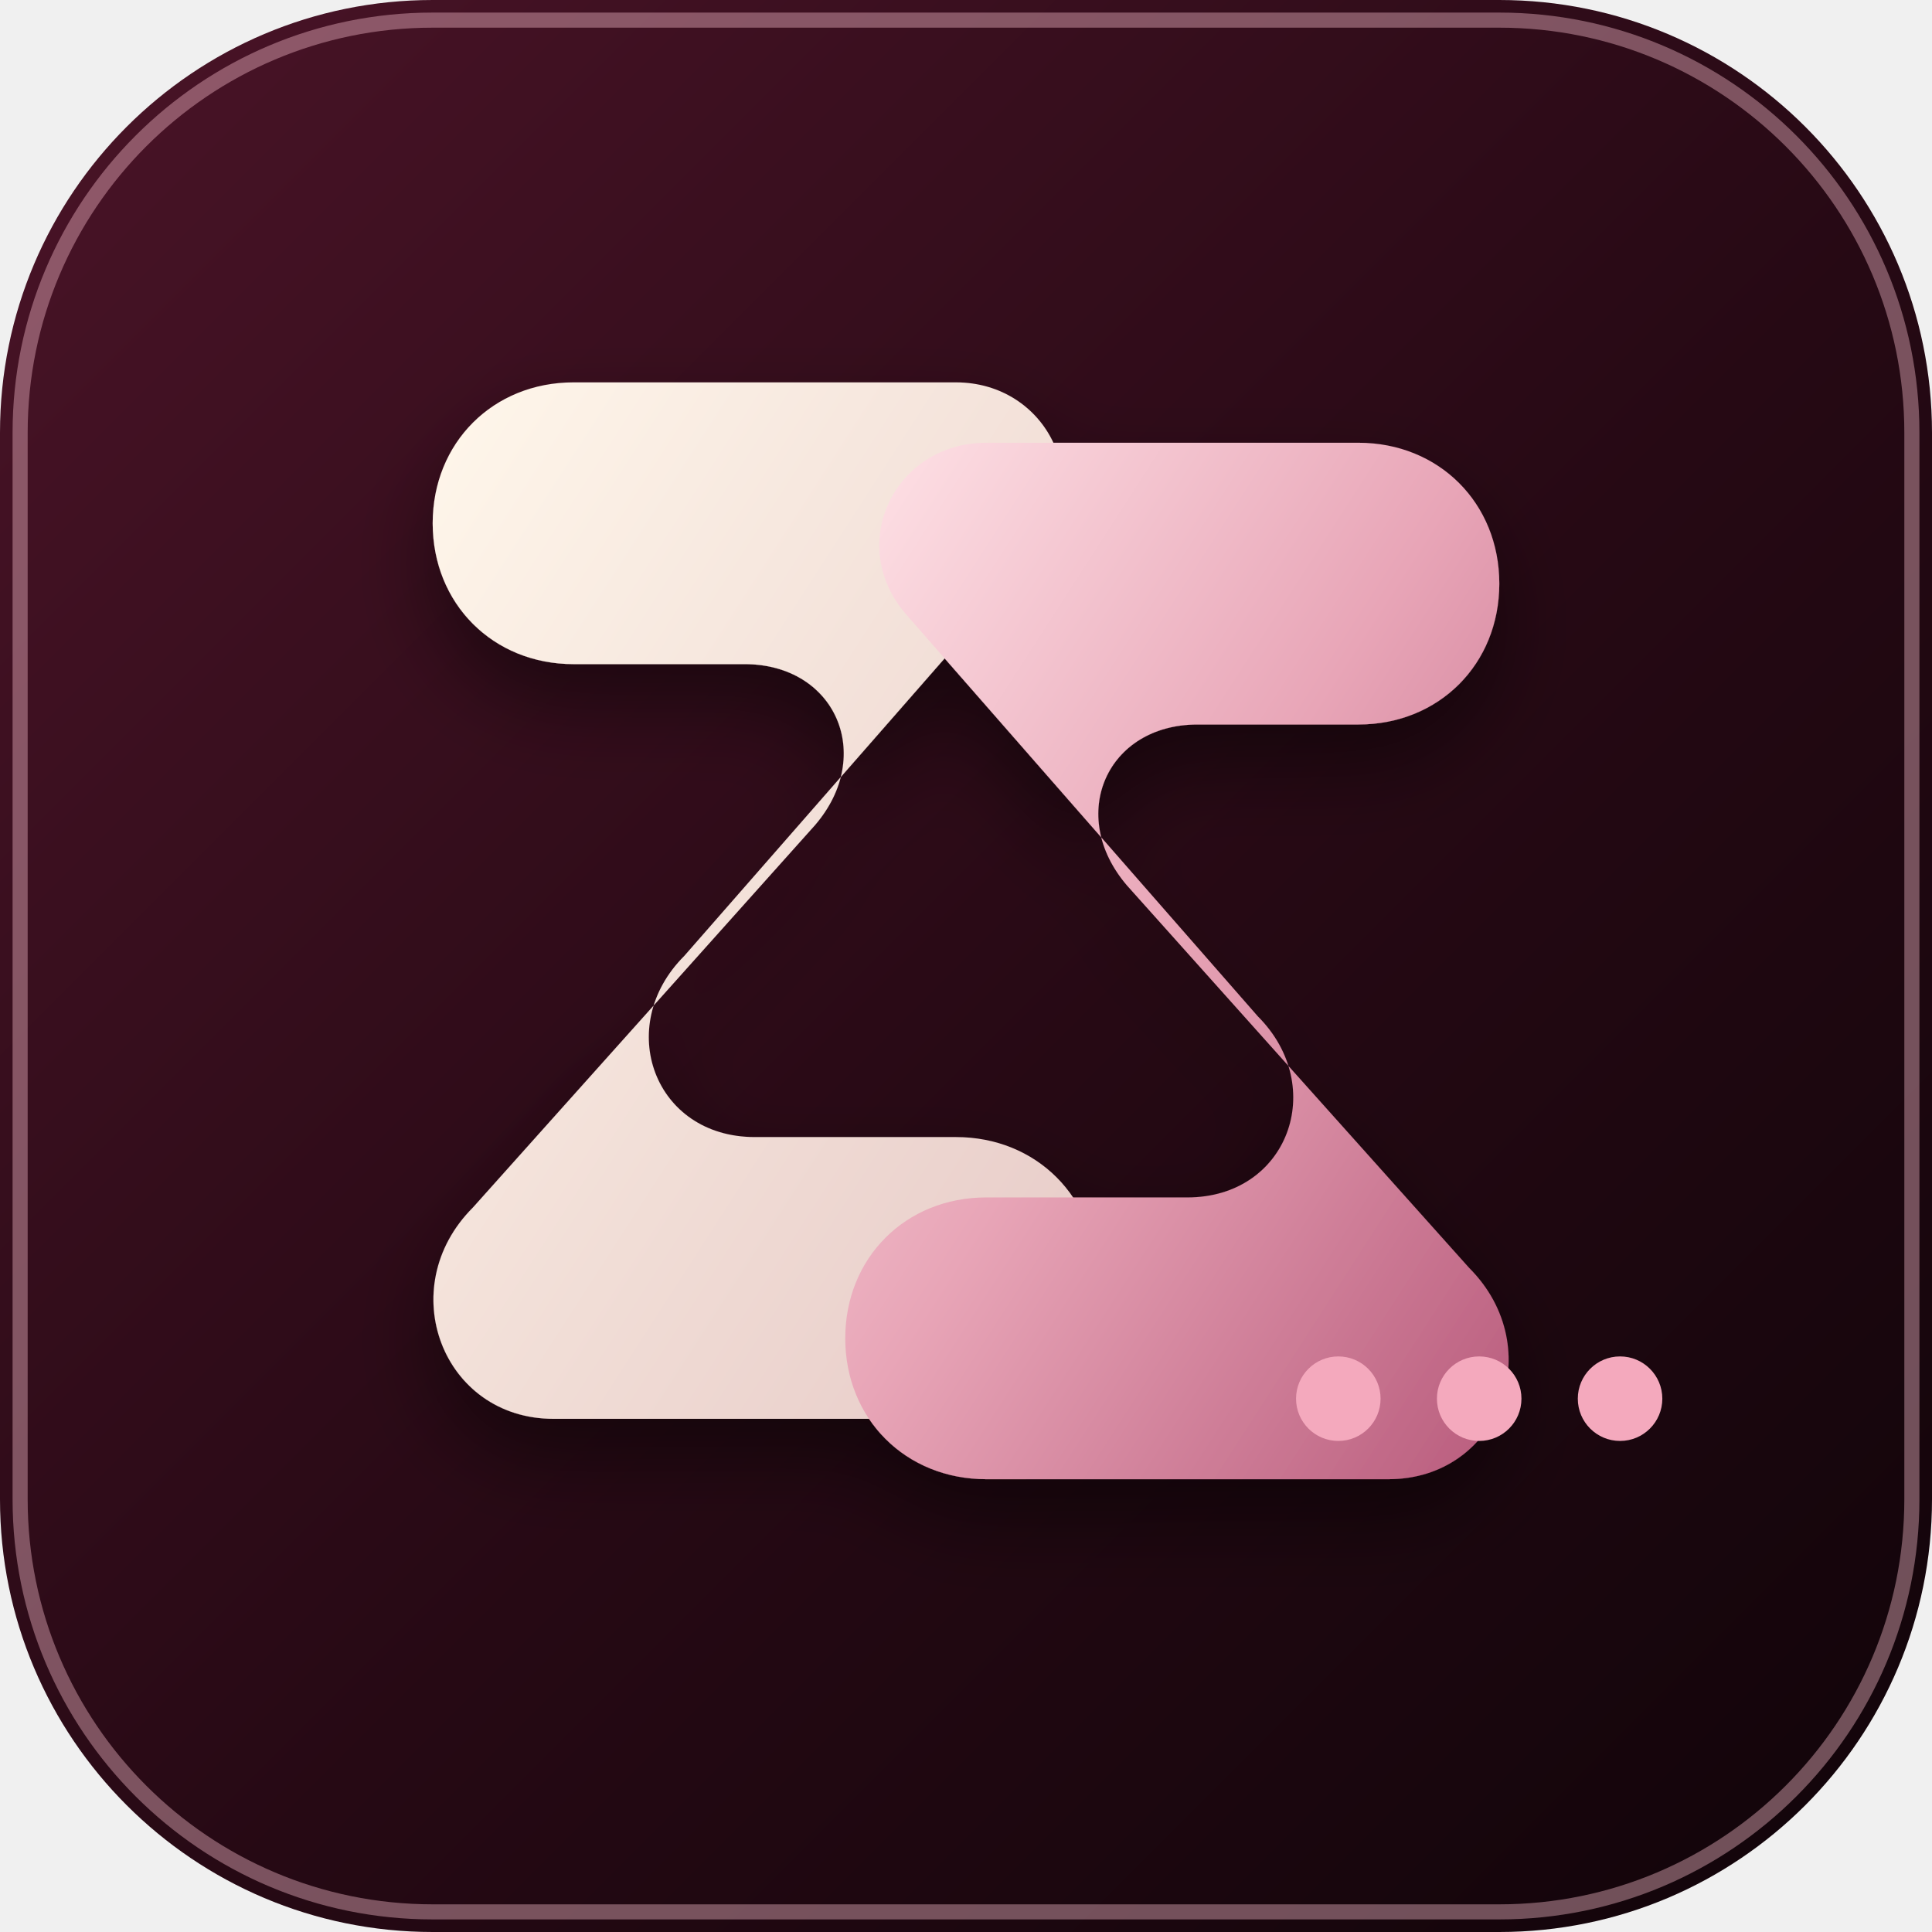
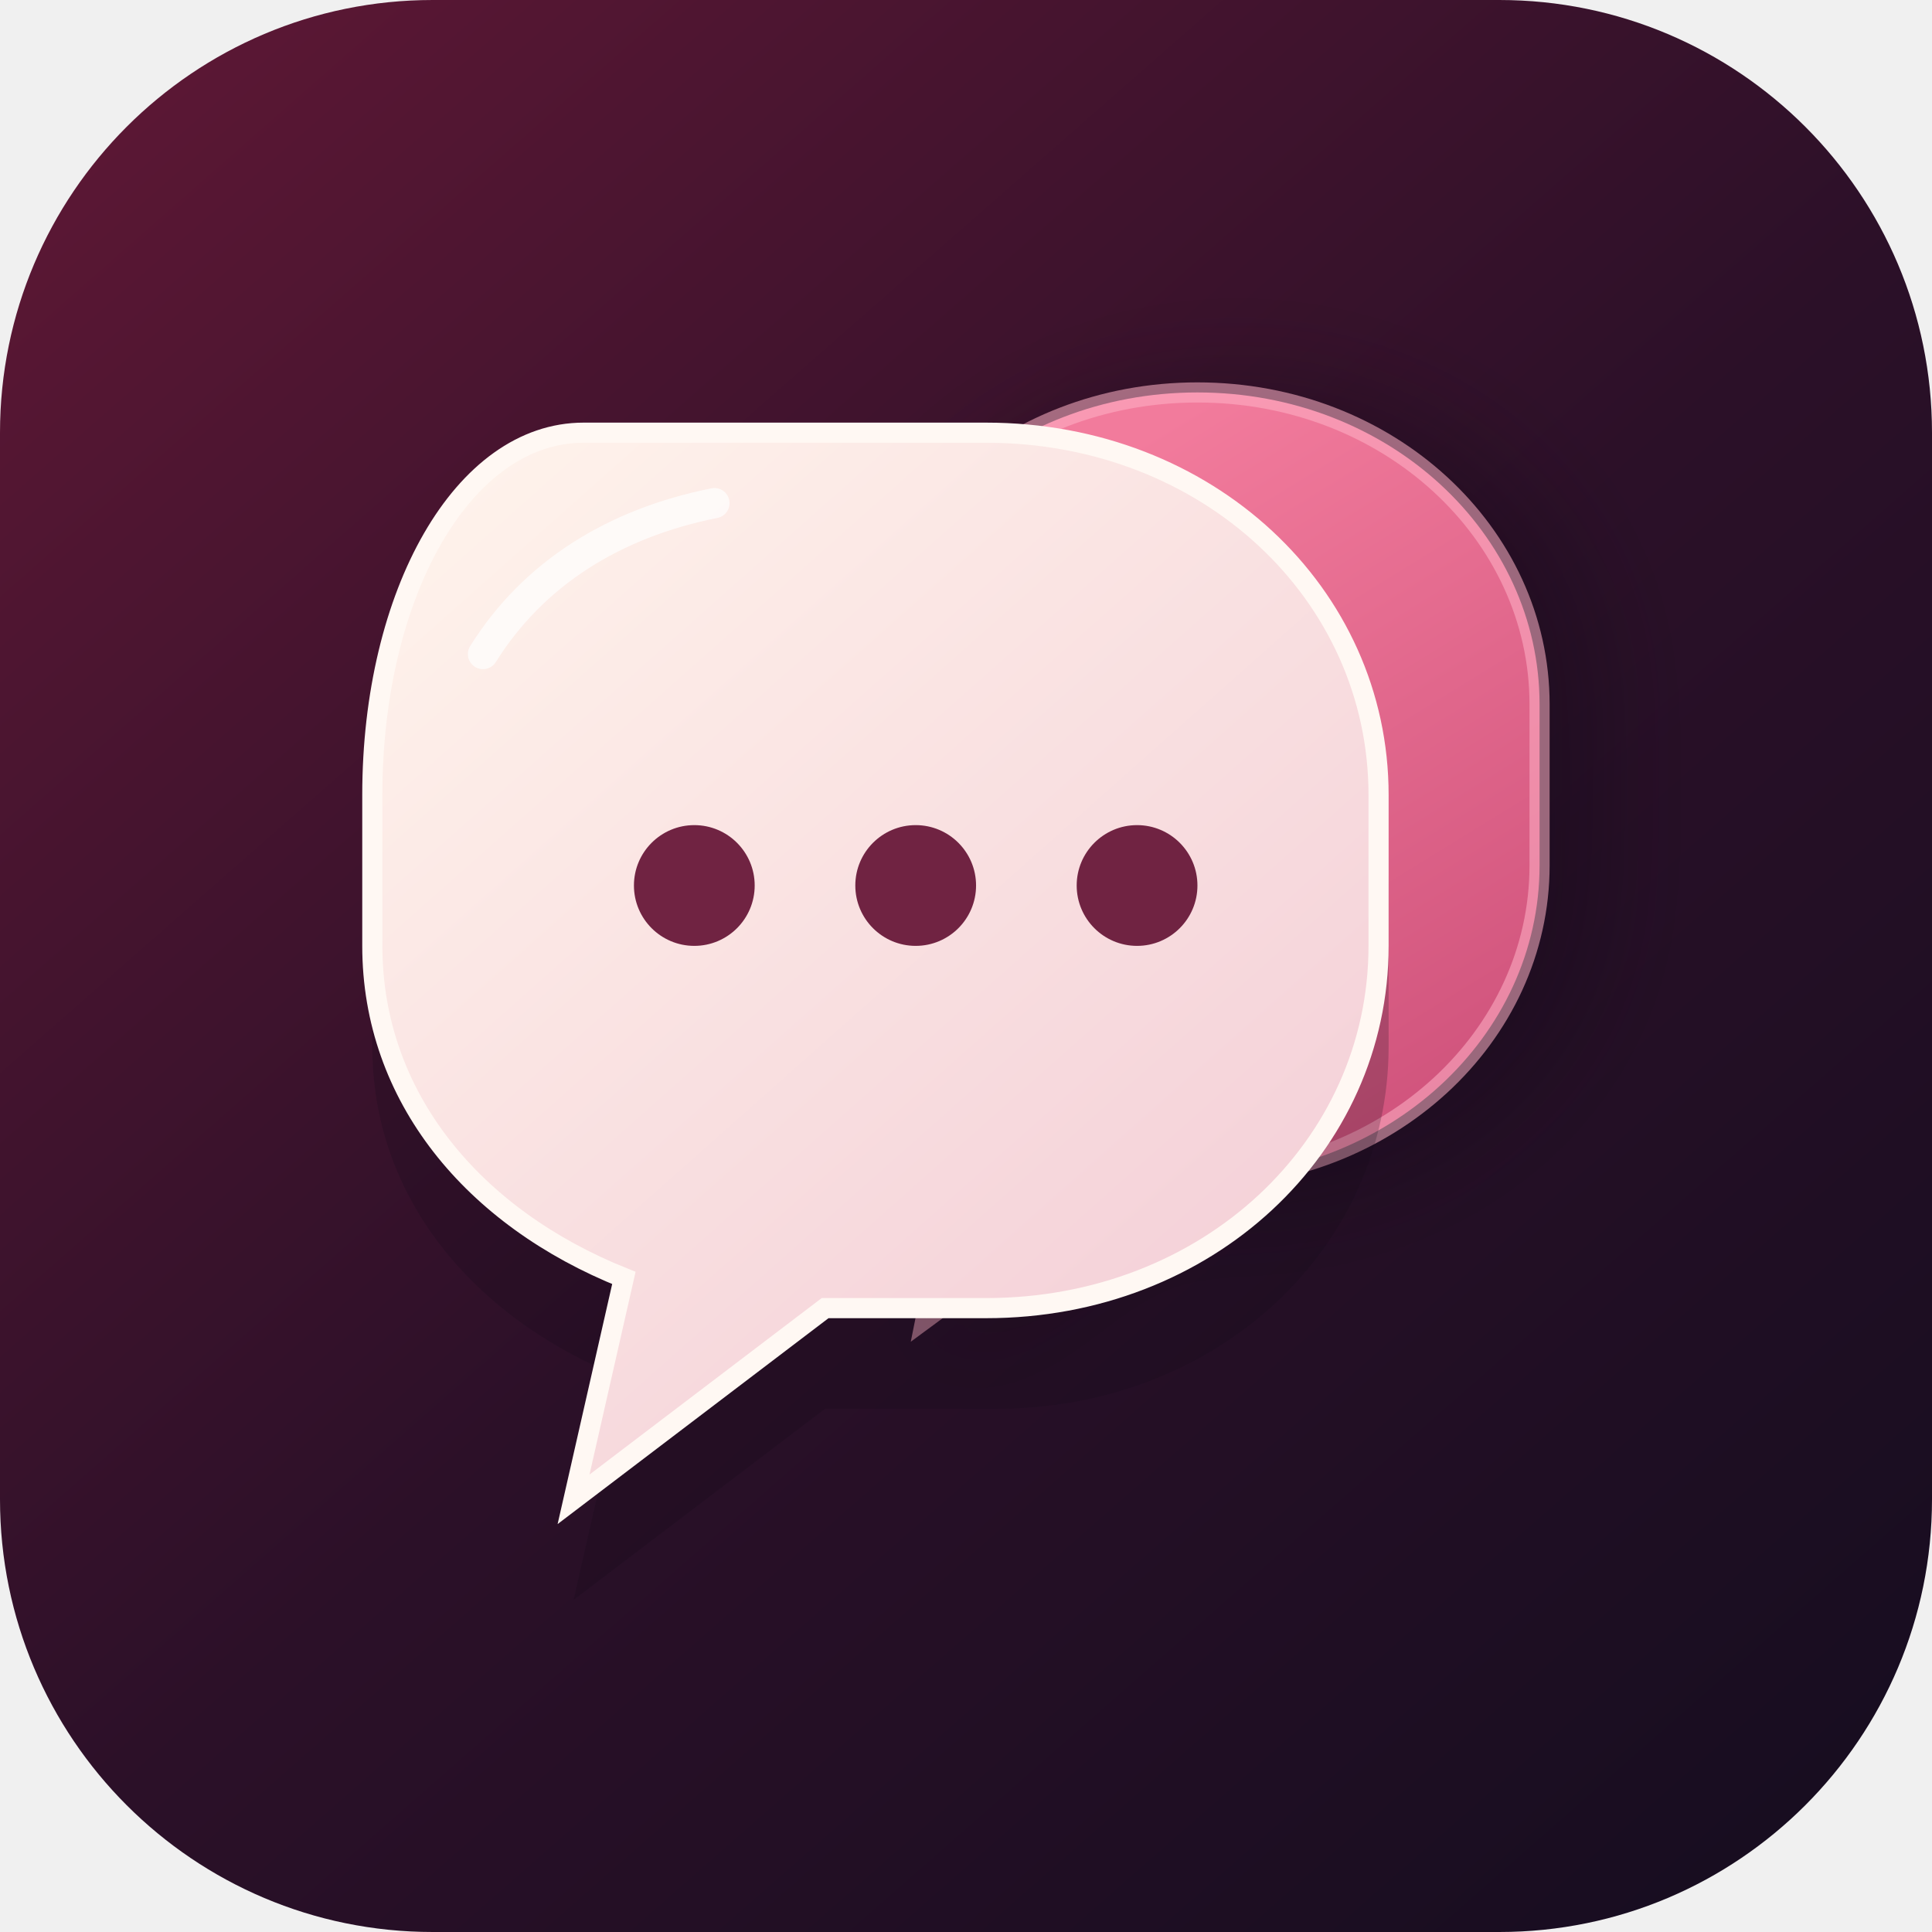
<svg xmlns="http://www.w3.org/2000/svg" width="192" height="192" viewBox="0 0 192 192">
  <defs>
-     <linearGradient id="bg" x1="0" y1="0" x2="1" y2="1">
-       <stop stop-color="#4b1428" />
-       <stop offset=".55" stop-color="#260914" />
-       <stop offset="1" stop-color="#100409" />
+     <linearGradient id="bg" x1="18" y1="8" x2="176" y2="188" gradientUnits="userSpaceOnUse">
+       <stop stop-color="#5A1734" />
+       <stop offset=".52" stop-color="#2B1028" />
+       <stop offset="1" stop-color="#170D20" />
    </linearGradient>
-     <linearGradient id="rose" x1="0" y1="0" x2="1" y2="1">
-       <stop stop-color="#ffe4e8" />
-       <stop offset=".48" stop-color="#e8a5b7" />
-       <stop offset="1" stop-color="#b85b7c" />
+     <linearGradient id="bubble" x1="48" y1="38" x2="143" y2="145" gradientUnits="userSpaceOnUse">
+       <stop stop-color="#FFF4EC" />
+       <stop offset="1" stop-color="#F2C9D4" />
    </linearGradient>
-     <linearGradient id="cream" x1="0" y1="0" x2="1" y2="1">
-       <stop stop-color="#fff7eb" />
-       <stop offset="1" stop-color="#e6c9c6" />
+     <linearGradient id="back" x1="111" y1="45" x2="164" y2="131" gradientUnits="userSpaceOnUse">
+       <stop stop-color="#F27B9C" />
+       <stop offset="1" stop-color="#C34470" />
    </linearGradient>
-     <filter id="shadow" x="-30%" y="-30%" width="160%" height="160%">
-       <feDropShadow dx="0" dy="4" stdDeviation="4" flood-color="#000" flood-opacity=".45" />
+     <filter id="shadow" x="20" y="20" width="158" height="158" color-interpolation-filters="sRGB" filterUnits="userSpaceOnUse">
+       <feGaussianBlur stdDeviation="5" />
    </filter>
  </defs>
  <rect width="192" height="192" rx="43" fill="url(#bg)" />
-   <rect x="2" y="2" width="188" height="188" rx="41" fill="none" stroke="#f1b7c6" stroke-opacity=".42" stroke-width="1.5" />
-   <g filter="url(#shadow)" stroke-linejoin="round">
-     <path d="M43 52c0-8 6-14 14-14h38c9 0 14 10 8 17L68 95c-7 7-3 18 7 18h20c8 0 14 6 14 14s-6 14-14 14H55c-11 0-16-13-8-21l34-38c6-7 2-16-7-16H57c-8 0-14-6-14-14Z" fill="url(#cream)" />
-     <path d="M149 58c0-8-6-14-14-14H98c-9 0-14 10-8 17l35 40c7 7 3 18-7 18H98c-8 0-14 6-14 14s6 14 14 14h40c11 0 16-13 8-21l-34-38c-6-7-2-16 7-16h16c8 0 14-6 14-14Z" fill="url(#rose)" />
-   </g>
-   <g fill="#f4a9bd">
-     <circle cx="133" cy="139" r="4.2" />
-     <circle cx="147" cy="139" r="4.2" />
-     <circle cx="161" cy="139" r="4.2" />
-   </g>
+   <path d="M123 38c20 0 36 14 36 32v17c0 18-16 32-36 32h-9l-20 15 4-21c-7-6-11-15-11-26V70c0-18 16-32 36-32Z" fill="#0D0713" opacity=".3" filter="url(#shadow)" />
+   <path d="M119 39c19 0 34 14 34 31v16c0 17-15 31-34 31h-8l-19 14 4-20c-7-6-11-15-11-25V70c0-17 15-31 34-31Z" fill="url(#back)" stroke="#FFB2C7" stroke-opacity=".55" stroke-width="2" />
+   <path d="M57 48h42c22 0 39 16 39 36v15c0 20-17 36-39 36H82l-25 19 5-22c-15-6-25-18-25-33V84c0-20 9-36 20-36Z" fill="#100A18" opacity=".22" transform="translate(0 5)" />
+   <path d="M58 43h40c22 0 39 16 39 36v15c0 20-17 36-39 36H82l-25 19 5-22c-15-6-25-18-25-33V79c0-20 9-36 21-36Z" fill="url(#bubble)" stroke="#FFF8F3" stroke-width="2" />
+   <circle cx="69" cy="88" r="6" fill="#702342" />
+   <circle cx="91" cy="88" r="6" fill="#702342" />
+   <circle cx="113" cy="88" r="6" fill="#702342" />
+   <path d="M48 65c5-8 13-13 23-15" stroke="#FFF" stroke-opacity=".7" stroke-width="3" stroke-linecap="round" fill="none" />
</svg>
